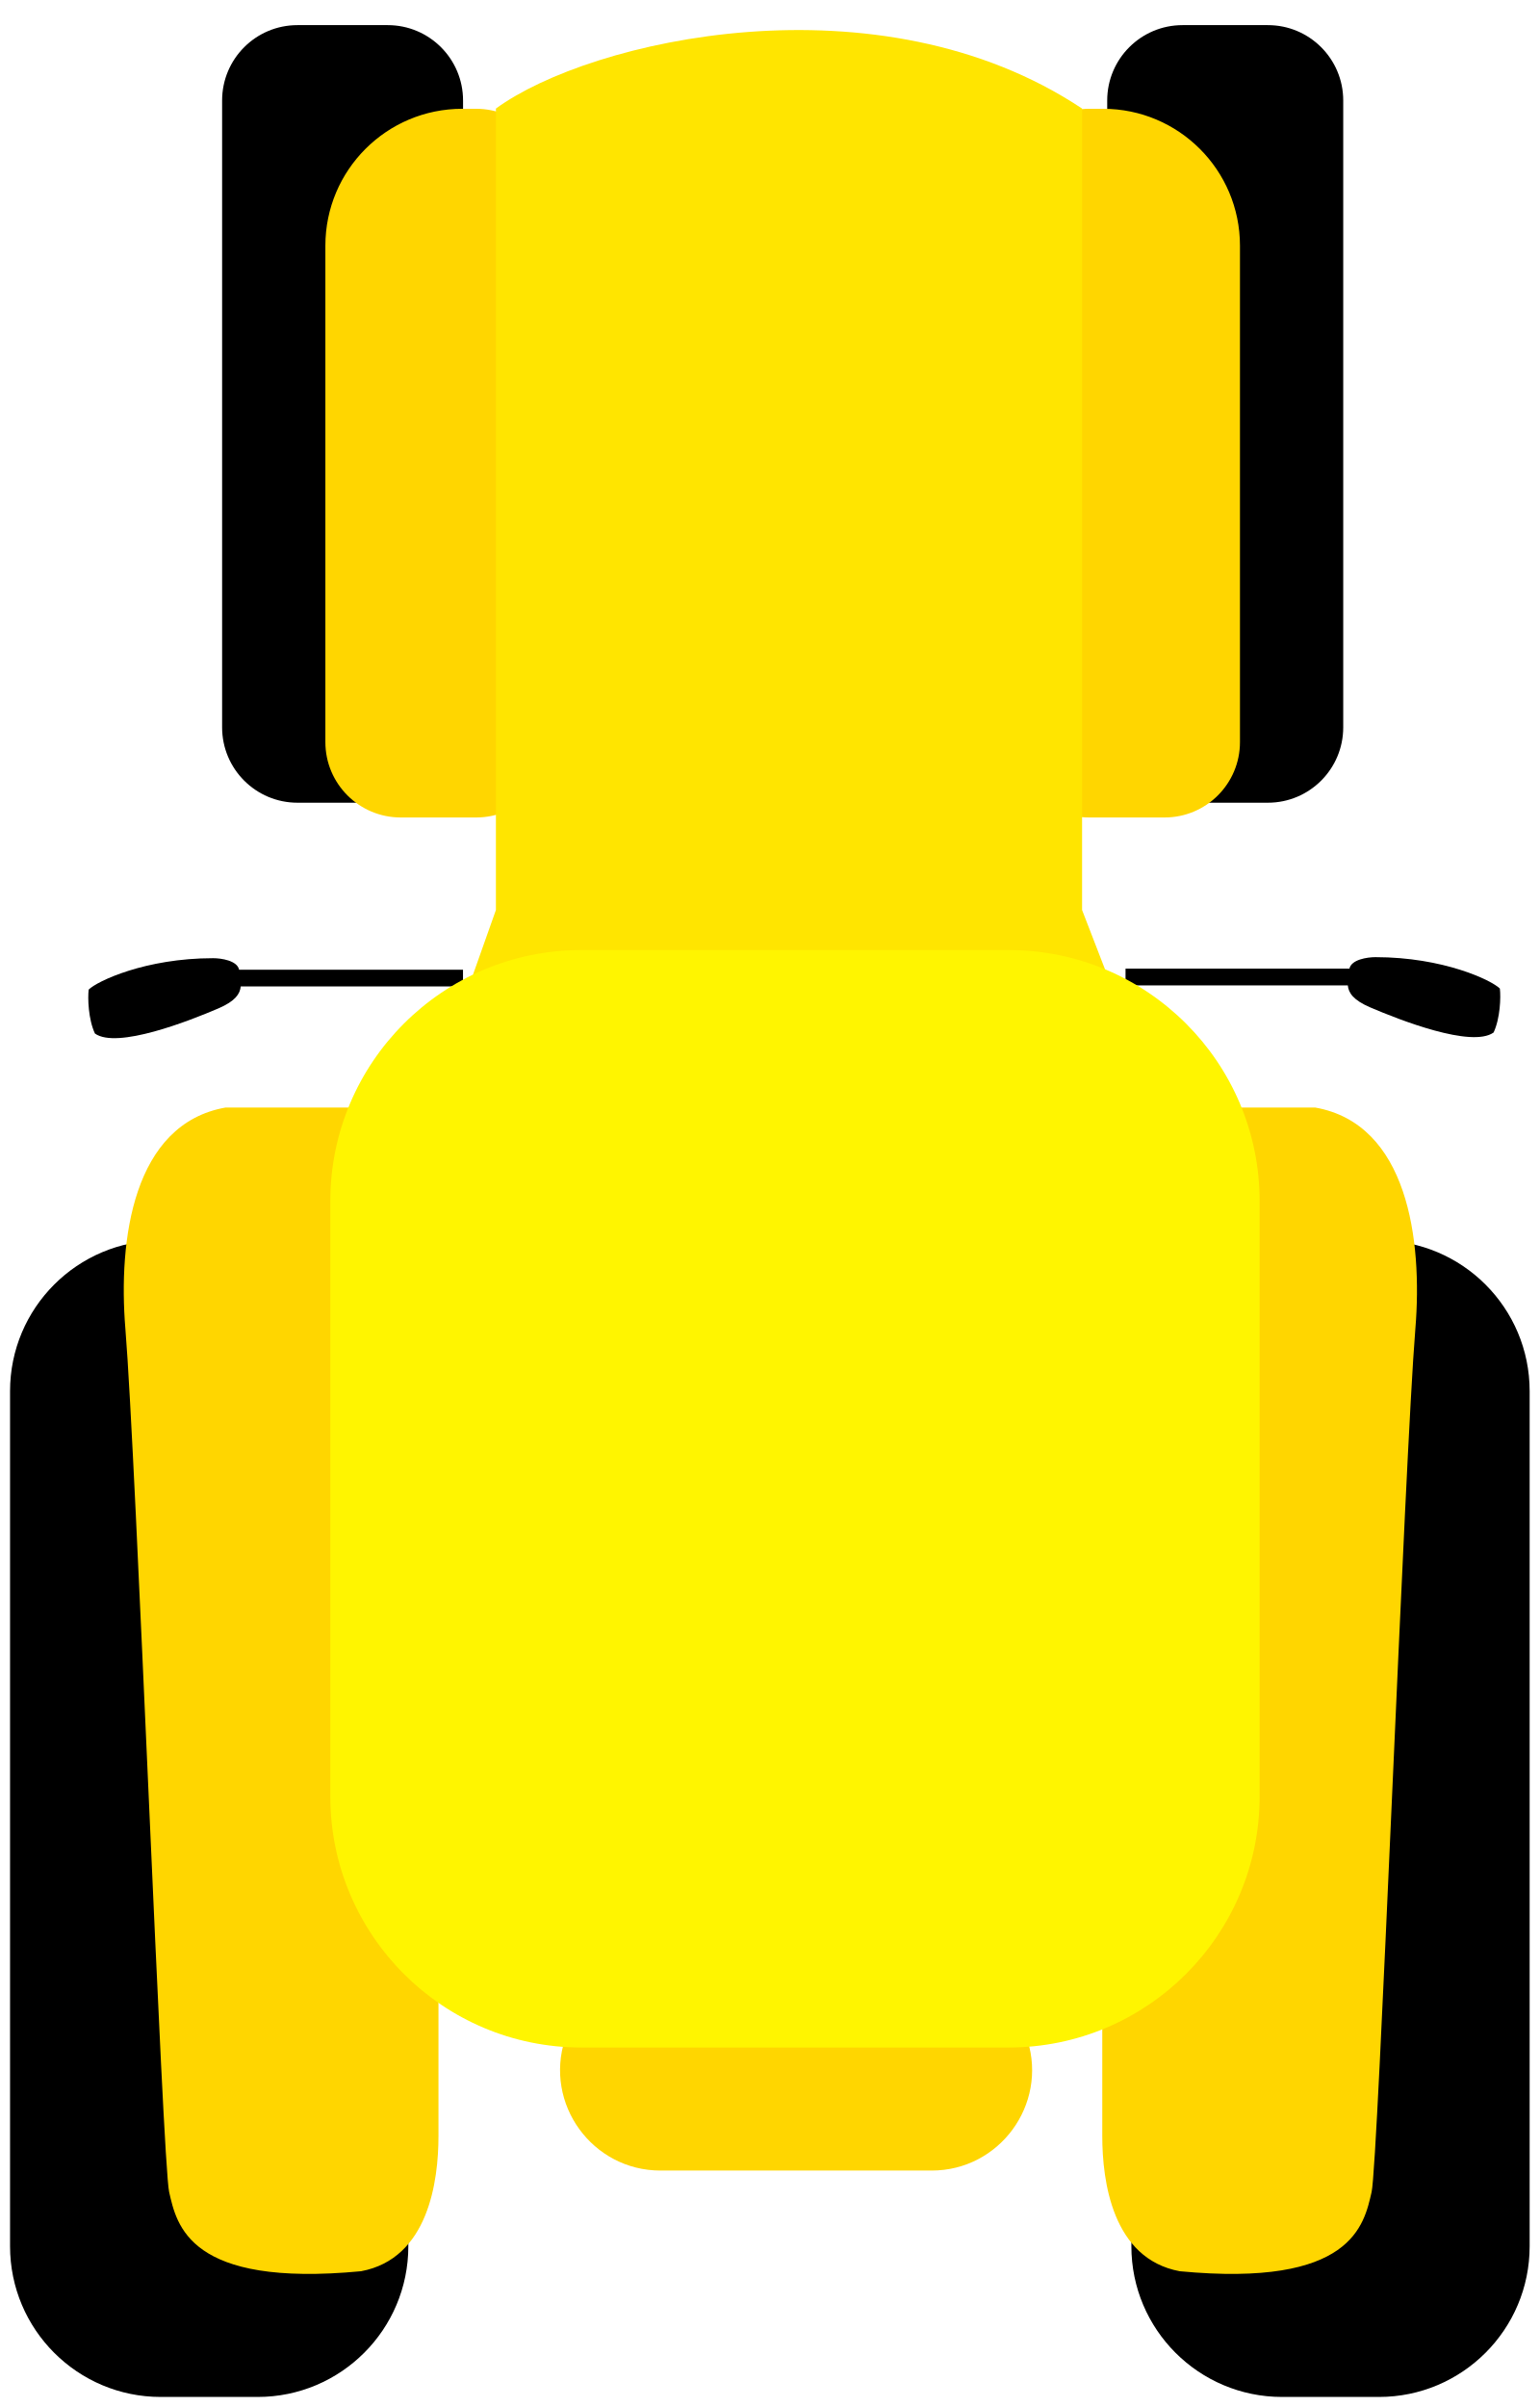
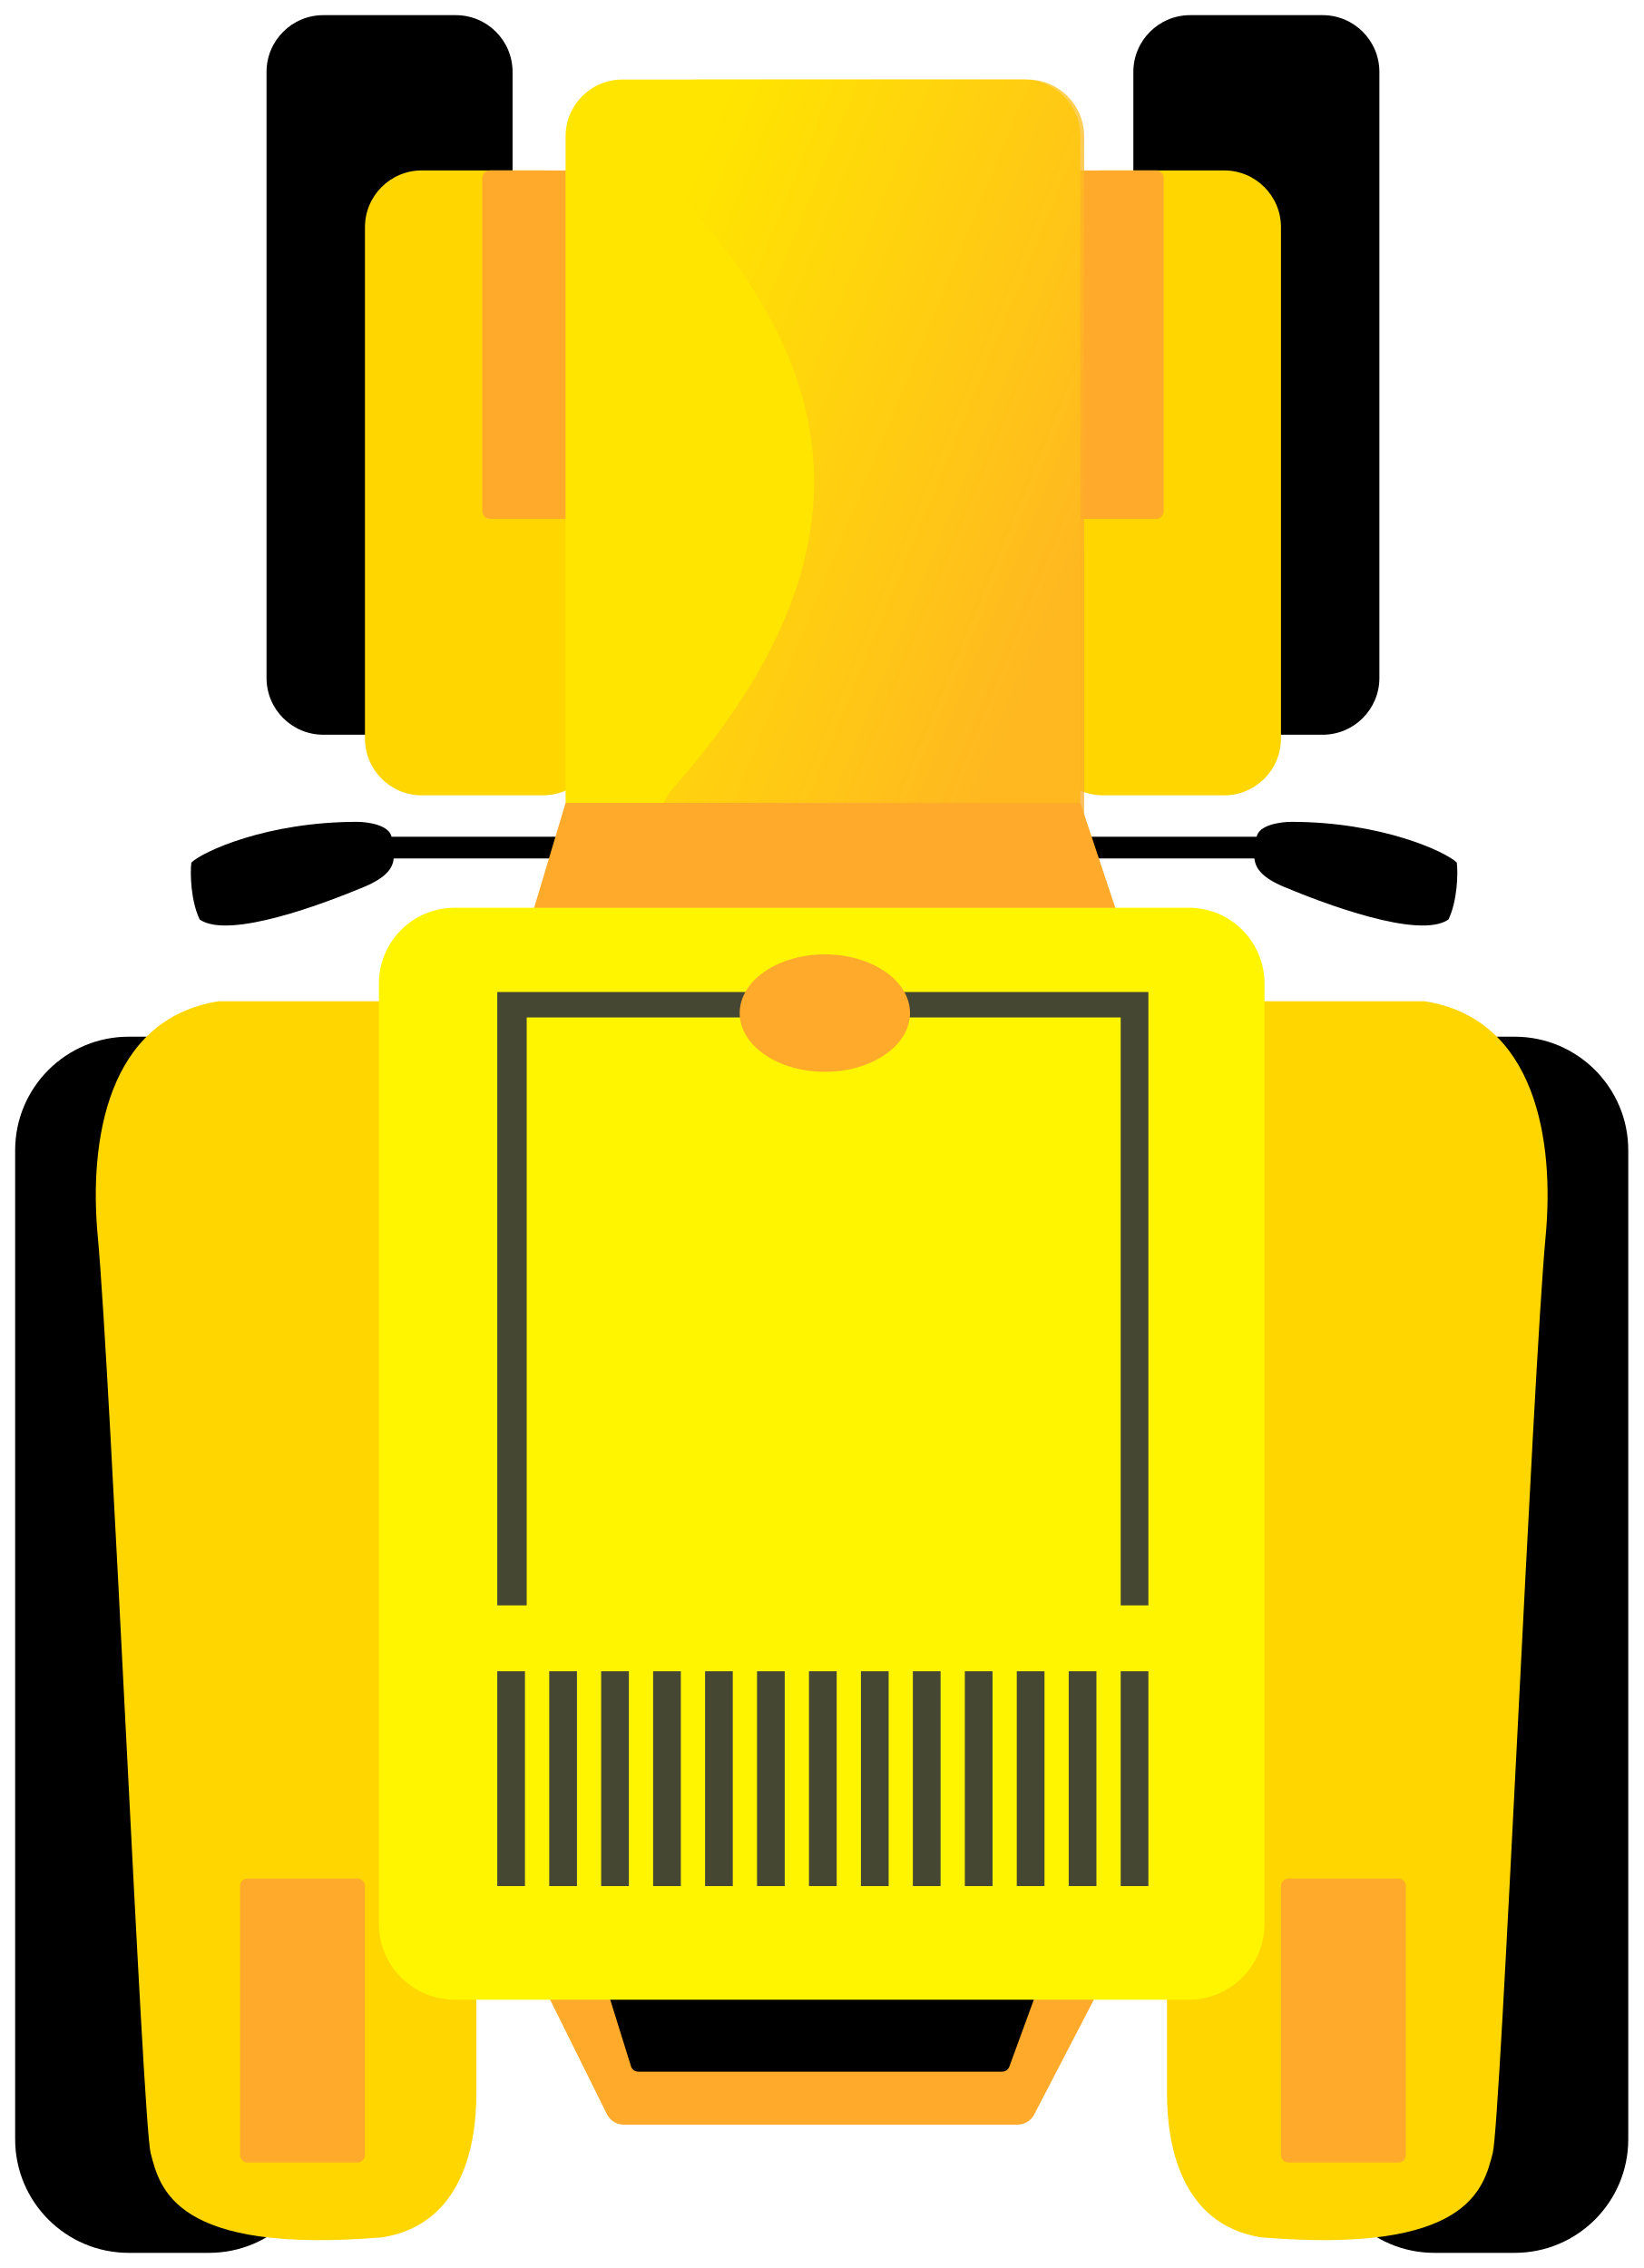
- <svg xmlns="http://www.w3.org/2000/svg" width="613" height="958" viewBox="0 0 613 958" fill="none">
-   <rect x="440.812" y="10" width="93.968" height="309.484" rx="30" fill="black" />
-   <rect x="450.43" y="493.691" width="158.571" height="460.309" rx="60" fill="black" />
-   <rect x="4" y="493.691" width="158.571" height="460.309" rx="60" fill="black" />
-   <path d="M523.626 440.807H438.85V850.152C438.85 868.089 442.87 898.966 469.677 903.963C538.369 910.497 543.061 885.513 546.076 872.445C548.713 861.018 559.211 581.099 563.501 528.826C566.403 493.464 560.485 447.341 523.626 440.807Z" fill="#FFD600" />
-   <path d="M89.792 440.807H174.568V850.152C174.568 868.089 170.548 898.966 143.741 903.963C75.049 910.497 70.358 885.513 67.342 872.445C64.705 861.018 54.207 581.099 49.917 528.826C47.015 493.464 52.933 447.341 89.792 440.807Z" fill="#FFD600" />
-   <path d="M230.842 793.534C236.217 777.086 251.559 765.959 268.863 765.959H365.339C382.873 765.959 398.363 777.379 403.549 794.129L409.103 812.067C417.071 837.803 397.833 863.897 370.892 863.897H263.001C235.798 863.897 216.53 837.329 224.98 811.472L230.842 793.534Z" fill="#FFD600" />
-   <rect x="88.43" y="10" width="95.926" height="309.484" rx="30" fill="black" />
-   <path d="M129.543 97.799C129.543 67.699 153.943 43.299 184.043 43.299H189.596C206.164 43.299 219.596 56.73 219.596 73.299V295.361C219.596 311.929 206.164 325.361 189.596 325.361H159.543C142.974 325.361 129.543 311.929 129.543 295.361V97.799Z" fill="#FFD600" />
-   <path d="M493.668 97.799C493.668 67.699 469.267 43.299 439.168 43.299H433.615C417.047 43.299 403.615 56.73 403.615 73.299V295.361C403.615 311.929 417.047 325.361 433.615 325.361H463.668C480.236 325.361 493.668 311.929 493.668 295.361V97.799Z" fill="#FFD600" />
-   <path d="M430.807 43.208C349.961 -10.581 235.082 15.688 197.438 43.208V362.189L188.27 388.041H440.809L430.807 362.189V43.208Z" fill="#FFE500" />
-   <path fill-rule="evenodd" clip-rule="evenodd" d="M536.608 392.199H448.109V385.534H537.254C538.005 381.883 544.391 380.953 547.602 380.953C574.578 380.953 593.81 390.117 597.141 393.449C597.557 396.781 597.307 405.278 594.643 410.943C585.901 417.191 557.177 405.944 545.521 400.946C538.721 398.03 536.879 395.115 536.608 392.199Z" fill="black" />
-   <path fill-rule="evenodd" clip-rule="evenodd" d="M95.837 392.613H184.336V385.948H95.191C94.44 382.297 88.055 381.367 84.843 381.367C57.868 381.367 38.635 390.531 35.305 393.863C34.888 397.195 35.138 405.692 37.803 411.357C46.545 417.605 75.269 406.359 86.925 401.36C93.725 398.444 95.566 395.529 95.837 392.613Z" fill="black" />
-   <rect x="131.5" y="378.123" width="370" height="436.804" rx="100" fill="#FFF500" />
+ <svg xmlns="http://www.w3.org/2000/svg" width="434" height="599" viewBox="0 0 434 599" fill="none">
+   <path fill-rule="evenodd" clip-rule="evenodd" d="M103.969 226.73H182.09V220.998H103.399C102.737 217.856 97.1 217.057 94.265 217.057C70.453 217.057 53.475 224.939 50.536 227.805C50.168 230.671 50.389 237.98 52.74 242.853C60.457 248.227 85.813 238.553 96.102 234.254C102.104 231.746 103.729 229.238 103.969 226.73Z" fill="black" />
+   <path fill-rule="evenodd" clip-rule="evenodd" d="M331.281 226.73H253.16V220.998H331.851C332.513 217.856 338.15 217.057 340.985 217.057C364.797 217.057 381.775 224.939 384.714 227.805C385.082 230.671 384.861 237.98 382.51 242.853C374.793 248.227 349.437 238.553 339.148 234.254C333.146 231.746 331.521 229.238 331.281 226.73Z" fill="black" />
+   <rect x="70.387" y="4" width="64.975" height="190.05" rx="15" fill="black" />
+   <rect x="299.301" y="4" width="64.975" height="190.05" rx="15" fill="black" />
+   <rect x="4" y="273.799" width="81.206" height="321.201" rx="30" fill="black" />
+   <rect x="348.793" y="273.799" width="81.206" height="321.201" rx="30" fill="black" />
+   <path d="M160.263 558.366L137.944 513.352C136.296 510.028 138.714 506.131 142.423 506.131H292.068C295.819 506.131 298.234 510.107 296.505 513.436L273.124 558.45C272.263 560.106 270.553 561.145 268.686 561.145H164.742C162.842 561.145 161.107 560.068 160.263 558.366Z" fill="#FFAA2B" />
+   <path d="M376.194 264.434H308.186V552.962C308.186 565.605 311.411 587.368 332.916 590.89C388.021 595.496 391.785 577.886 394.204 568.675C396.319 560.621 404.74 363.319 408.182 326.474C410.51 301.549 405.763 269.039 376.194 264.434Z" fill="#FFD600" />
+   <path d="M57.798 264.434H125.806V552.962C125.806 565.605 122.581 587.368 101.076 590.89C45.971 595.496 42.208 577.886 39.788 568.675C37.673 560.621 29.252 363.319 25.81 326.474C23.482 301.549 28.23 269.039 57.798 264.434Z" fill="#FFD600" />
+   <rect x="96.379" y="45.01" width="61.976" height="165.043" rx="15" fill="#FFD600" />
+   <rect x="276.309" y="45.01" width="61.976" height="165.043" rx="15" fill="#FFD600" />
+   <rect x="63.391" y="496.127" width="32.987" height="75.02" rx="2" fill="#FFAA2B" />
+   <rect x="338.285" y="496.127" width="32.987" height="75.02" rx="2" fill="#FFAA2B" />
+   <rect x="127.367" y="45.01" width="32.987" height="92.024" rx="2" fill="#FFAA2B" />
+   <rect x="274.312" y="45.01" width="32.987" height="92.024" rx="2" fill="#FFAA2B" />
+   <rect x="149.359" y="21.004" width="135.948" height="205.053" rx="15" fill="#FFE500" />
+   <path d="M264.665 547.143H168.549C167.673 547.143 166.899 546.573 166.639 545.737L159.163 521.73C158.763 520.442 159.725 519.135 161.073 519.135H273.449C274.838 519.135 275.805 520.517 275.327 521.822L266.543 545.83C266.255 546.618 265.505 547.143 264.665 547.143Z" fill="black" />
+   <path d="M174.271 45.998C165.129 36.434 171.419 21.004 184.65 21.004H271.307C279.591 21.004 286.307 27.72 286.307 36.004V221.06C286.307 229.344 279.591 236.06 271.307 236.06H189.364C175.503 236.06 168.736 218.361 177.918 207.978C243.652 133.642 208.759 82.078 174.271 45.998Z" fill="url(#paint0_linear_56_2269)" fill-opacity="0.75" />
+   <path d="M285.308 212.055H149.36L140.363 242.063H295.304L285.308 212.055Z" fill="#FFAA2B" />
+   <rect x="100.066" y="239.742" width="233.87" height="288.396" rx="20" fill="#FFF500" />
+   <path d="M131.32 262.002V423.997H139.095V268.715H295.955V423.997H303.272V262.002H131.32Z" fill="#090E44" fill-opacity="0.75" />
+   <rect x="131.32" y="441.387" width="7.317" height="56.744" fill="#090E44" fill-opacity="0.75" />
+   <rect x="145.043" y="441.387" width="7.317" height="56.744" fill="#090E44" fill-opacity="0.75" />
+   <rect x="158.758" y="441.387" width="7.317" height="56.744" fill="#090E44" fill-opacity="0.75" />
+   <rect x="172.48" y="441.387" width="7.317" height="56.744" fill="#090E44" fill-opacity="0.75" />
+   <rect x="186.199" y="441.387" width="7.317" height="56.744" fill="#090E44" fill-opacity="0.75" />
+   <rect x="199.918" y="441.387" width="7.317" height="56.744" fill="#090E44" fill-opacity="0.75" />
+   <rect x="213.637" y="441.387" width="7.317" height="56.744" fill="#090E44" fill-opacity="0.75" />
+   <rect x="227.359" y="441.387" width="7.317" height="56.744" fill="#090E44" fill-opacity="0.75" />
+   <rect x="241.074" y="441.387" width="7.317" height="56.744" fill="#090E44" fill-opacity="0.75" />
+   <rect x="254.797" y="441.387" width="7.317" height="56.744" fill="#090E44" fill-opacity="0.75" />
+   <rect x="268.516" y="441.387" width="7.317" height="56.744" fill="#090E44" fill-opacity="0.75" />
+   <rect x="282.234" y="441.387" width="7.317" height="56.744" fill="#090E44" fill-opacity="0.75" />
+   <rect x="295.957" y="441.387" width="7.317" height="56.744" fill="#090E44" fill-opacity="0.75" />
+   <ellipse cx="217.831" cy="267.568" rx="22.491" ry="15.504" fill="#FFAA2B" />
+   <defs>
+     <linearGradient id="paint0_linear_56_2269" x1="164.967" y1="90.768" x2="287.3" y2="141.163" gradientUnits="userSpaceOnUse">
+       <stop stop-color="#FFE500" />
+       <stop offset="1" stop-color="#FFAA2B" />
+     </linearGradient>
+   </defs>
</svg>
